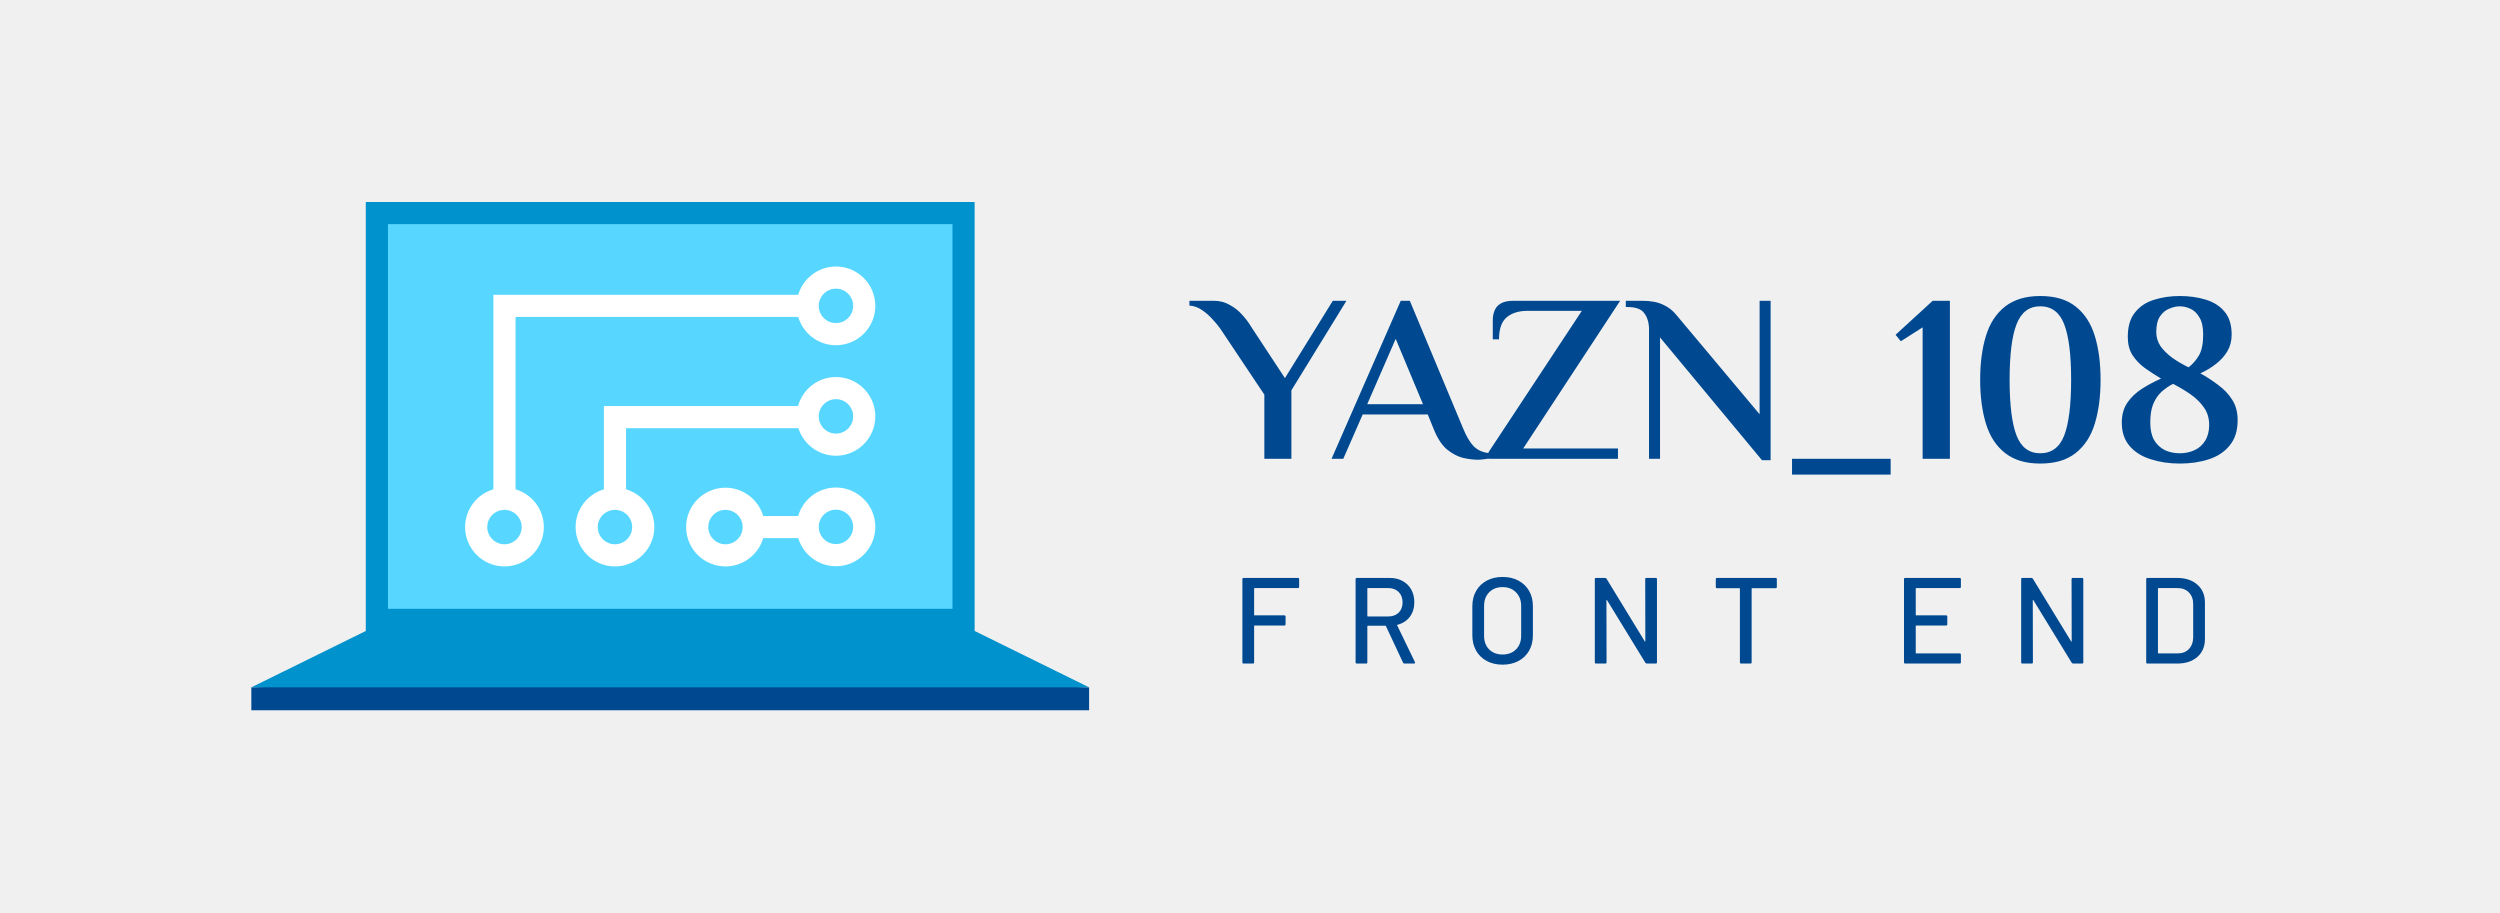
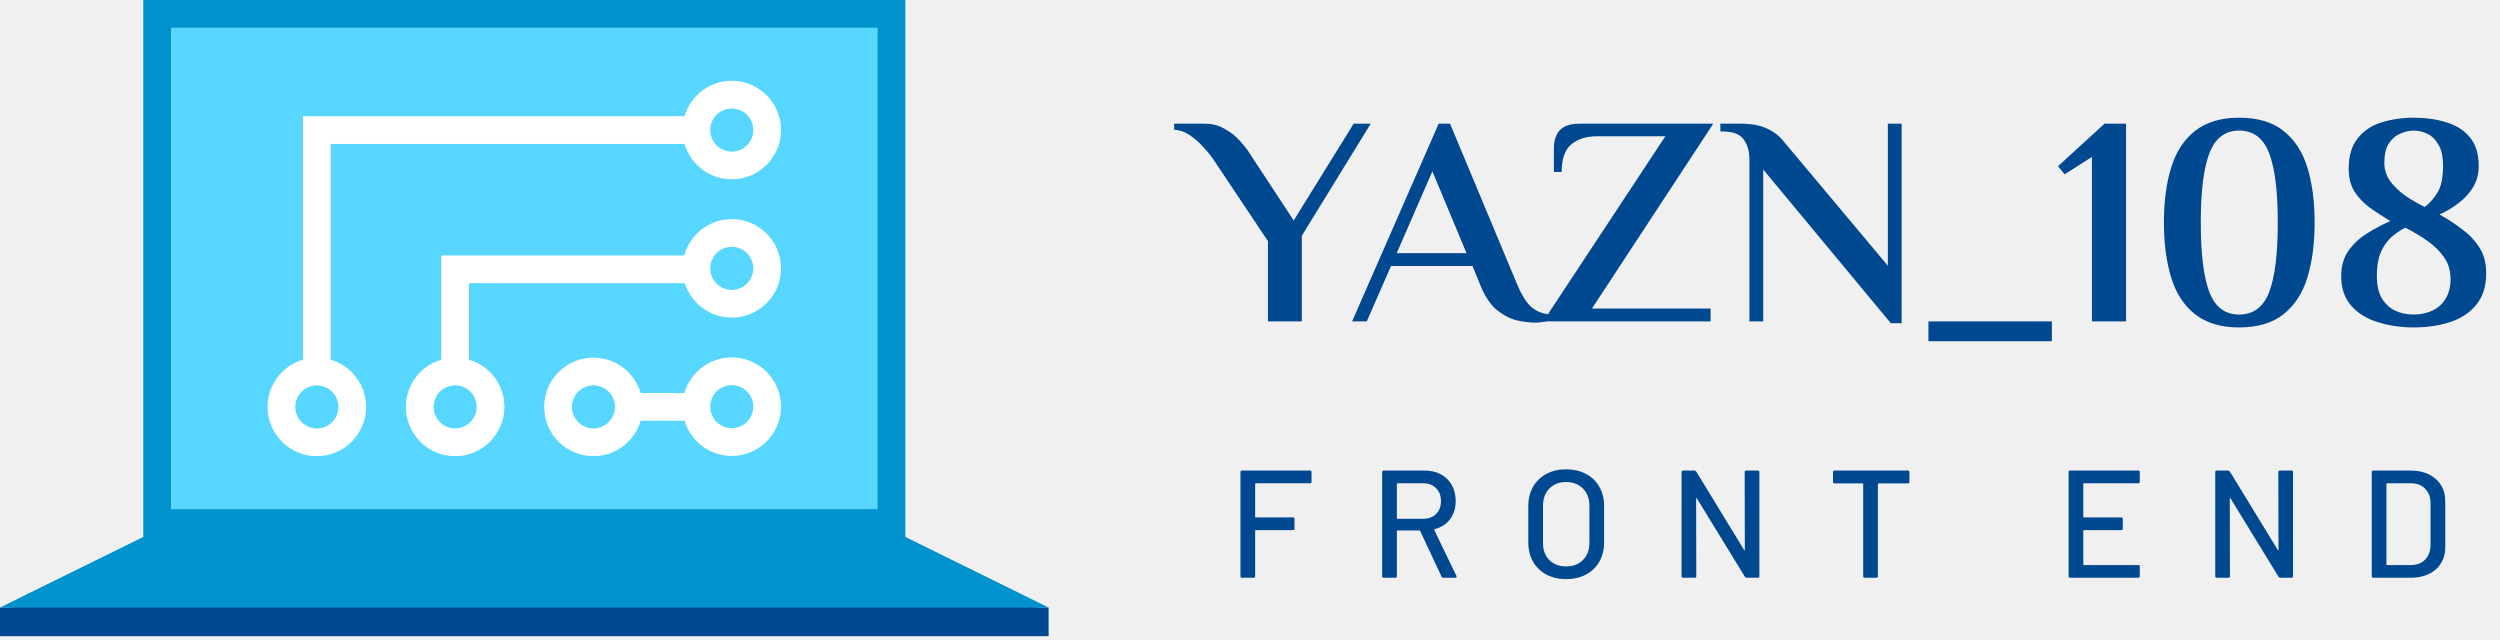
- <svg xmlns="http://www.w3.org/2000/svg" width="940" height="343" viewBox="0 0 940 343" fill="none">
+ <svg xmlns="http://www.w3.org/2000/svg" width="751" height="192" viewBox="0 0 751 192" fill="none">
  <g clip-path="url(#clip0_206_4)">
-     <path d="M409.5 267.057H94.5V258.443L252 254.223L409.5 258.443V267.057Z" fill="#004991" />
-     <path d="M363.171 78.262H140.829V234.925H363.171V78.262Z" fill="#57D7FF" />
-     <path d="M366.462 237.243V75.943H137.538V237.243L94.5 258.443H409.5L366.462 237.243ZM145.867 84.272H358.133V228.914H145.867V84.272Z" fill="#0092CC" />
-     <path d="M193.843 183.984V119.175H300.13C301.934 125.311 307.608 129.808 314.321 129.808C322.48 129.808 329.119 123.17 329.119 115.01C329.119 106.85 322.481 100.211 314.321 100.211C307.608 100.211 301.934 104.708 300.13 110.845H185.514V183.983C179.377 185.787 174.88 191.461 174.88 198.175C174.88 206.335 181.518 212.974 189.678 212.974C197.838 212.974 204.476 206.336 204.476 198.175C204.477 191.462 199.98 185.788 193.843 183.984ZM314.321 108.541C317.888 108.541 320.79 111.444 320.79 115.011C320.79 118.578 317.889 121.48 314.321 121.48C310.753 121.48 307.852 118.579 307.852 115.011C307.853 111.443 310.754 108.541 314.321 108.541ZM189.679 204.646C186.112 204.646 183.21 201.743 183.21 198.176C183.21 194.609 186.112 191.706 189.679 191.706C193.246 191.706 196.148 194.609 196.148 198.176C196.148 201.743 193.246 204.646 189.679 204.646ZM314.321 183.307C307.582 183.307 301.893 187.839 300.111 194.011H286.964C285.16 187.874 279.486 183.377 272.773 183.377C264.613 183.377 257.975 190.015 257.975 198.176C257.975 206.337 264.613 212.975 272.773 212.975C279.486 212.975 285.16 208.478 286.964 202.341H300.147C301.974 208.442 307.632 212.904 314.32 212.904C322.479 212.904 329.118 206.266 329.118 198.105C329.119 189.946 322.481 183.307 314.321 183.307ZM272.774 204.646C269.207 204.646 266.305 201.743 266.305 198.176C266.305 194.609 269.207 191.706 272.774 191.706C276.341 191.706 279.243 194.609 279.243 198.176C279.243 201.743 276.341 204.646 272.774 204.646ZM314.321 204.575C310.754 204.575 307.852 201.672 307.852 198.105C307.852 194.538 310.753 191.636 314.321 191.636C317.889 191.636 320.79 194.537 320.79 198.105C320.79 201.672 317.889 204.575 314.321 204.575ZM314.321 141.76C307.506 141.76 301.767 146.397 300.056 152.678H227.061V183.984C220.924 185.788 216.427 191.462 216.427 198.176C216.427 206.336 223.065 212.975 231.225 212.975C239.385 212.975 246.023 206.337 246.023 198.176C246.023 191.462 241.526 185.788 235.389 183.984V161.007H300.207C302.1 167 307.709 171.357 314.319 171.357C322.478 171.357 329.117 164.719 329.117 156.558C329.119 148.398 322.481 141.76 314.321 141.76ZM237.696 198.176C237.696 201.743 234.794 204.646 231.227 204.646C227.66 204.646 224.758 201.743 224.758 198.176C224.758 194.609 227.66 191.706 231.227 191.706C234.794 191.706 237.696 194.609 237.696 198.176ZM314.321 163.028C310.754 163.028 307.852 160.125 307.852 156.558C307.852 152.991 310.753 150.089 314.321 150.089C317.889 150.089 320.79 152.99 320.79 156.558C320.79 160.126 317.889 163.028 314.321 163.028Z" fill="white" />
+     <path d="M315 191.114H0V182.5L157.5 178.28L315 182.5V191.114Z" fill="#004991" />
+     <path d="M268.671 2.319H46.329V158.982H268.671V2.319Z" fill="#57D7FF" />
+     <path d="M271.962 161.3V0H43.038V161.3L0 182.5H315L271.962 161.3ZM51.367 8.329H263.633V152.971H51.367V8.329Z" fill="#0092CC" />
+     <path d="M99.343 108.041V43.232H205.63C207.434 49.368 213.108 53.865 219.821 53.865C227.98 53.865 234.619 47.227 234.619 39.067C234.619 30.907 227.981 24.268 219.821 24.268C213.108 24.268 207.434 28.765 205.63 34.902H91.014V108.04C84.877 109.844 80.38 115.518 80.38 122.232C80.38 130.392 87.018 137.031 95.178 137.031C103.338 137.031 109.976 130.393 109.976 122.232C109.977 115.519 105.48 109.845 99.343 108.041ZM219.821 32.598C223.388 32.598 226.29 35.501 226.29 39.068C226.29 42.635 223.389 45.537 219.821 45.537C216.253 45.537 213.352 42.636 213.352 39.068C213.353 35.5 216.254 32.598 219.821 32.598ZM95.179 128.703C91.612 128.703 88.71 125.8 88.71 122.233C88.71 118.666 91.612 115.763 95.179 115.763C98.746 115.763 101.648 118.666 101.648 122.233C101.648 125.8 98.746 128.703 95.179 128.703ZM219.821 107.364C213.082 107.364 207.393 111.896 205.611 118.068H192.464C190.66 111.931 184.986 107.434 178.273 107.434C170.113 107.434 163.475 114.072 163.475 122.233C163.475 130.394 170.113 137.032 178.273 137.032C184.986 137.032 190.66 132.535 192.464 126.398H205.647C207.474 132.499 213.132 136.961 219.82 136.961C227.979 136.961 234.618 130.323 234.618 122.162C234.619 114.003 227.981 107.364 219.821 107.364ZM178.274 128.703C174.707 128.703 171.805 125.8 171.805 122.233C171.805 118.666 174.707 115.763 178.274 115.763C181.841 115.763 184.743 118.666 184.743 122.233C184.743 125.8 181.841 128.703 178.274 128.703ZM219.821 128.632C216.254 128.632 213.352 125.729 213.352 122.162C213.352 118.595 216.253 115.693 219.821 115.693C223.389 115.693 226.29 118.594 226.29 122.162C226.29 125.729 223.389 128.632 219.821 128.632ZM219.821 65.817C213.006 65.817 207.267 70.454 205.556 76.735H132.561V108.041C126.424 109.845 121.927 115.519 121.927 122.233C121.927 130.393 128.565 137.032 136.725 137.032C144.885 137.032 151.523 130.394 151.523 122.233C151.523 115.519 147.026 109.845 140.889 108.041V85.064H205.707C207.6 91.057 213.209 95.414 219.819 95.414C227.978 95.414 234.617 88.776 234.617 80.615C234.619 72.455 227.981 65.817 219.821 65.817ZM143.196 122.233C143.196 125.8 140.294 128.703 136.727 128.703C133.16 128.703 130.258 125.8 130.258 122.233C130.258 118.666 133.16 115.763 136.727 115.763C140.294 115.763 143.196 118.666 143.196 122.233ZM219.821 87.085C216.254 87.085 213.352 84.182 213.352 80.615C213.352 77.048 216.253 74.146 219.821 74.146C223.389 74.146 226.29 77.047 226.29 80.615C226.29 84.183 223.389 87.085 219.821 87.085Z" fill="white" />
  </g>
-   <path d="M475.394 172.5V148.38L459.644 124.8C458.564 123.12 457.364 121.59 456.044 120.21C454.784 118.77 453.434 117.57 451.994 116.61C450.554 115.59 448.964 115.02 447.224 114.9V113.1H456.404C458.624 113.1 460.604 113.61 462.344 114.63C464.144 115.59 465.704 116.82 467.024 118.32C468.404 119.82 469.574 121.38 470.534 123L483.134 142.17L501.134 113.1H506.264L485.564 146.76V172.5H475.394ZM555.744 172.86C554.004 172.86 552.084 172.62 549.984 172.14C547.944 171.6 545.934 170.52 543.954 168.9C542.034 167.22 540.384 164.64 539.004 161.16L536.844 155.85H512.364L505.074 172.5H500.664L526.674 113.1H530.094L550.164 161.16C551.364 164.1 552.684 166.32 554.124 167.82C555.624 169.26 557.484 170.1 559.704 170.34V172.41C559.224 172.53 558.594 172.62 557.814 172.68C557.094 172.8 556.404 172.86 555.744 172.86ZM514.074 151.98H535.044L524.784 127.41L514.074 151.98ZM559.668 172.5V170.07L594.768 116.88H574.338C570.978 116.88 568.338 117.72 566.418 119.4C564.558 121.02 563.628 123.75 563.628 127.59H561.288V120.3C561.288 119.1 561.498 117.96 561.918 116.88C562.338 115.74 563.088 114.84 564.168 114.18C565.308 113.46 566.898 113.1 568.938 113.1H609.168L572.718 168.63H608.358V172.5H559.668ZM662.512 173.04L624.172 126.87V172.5H620.032V123.9C620.032 121.44 619.462 119.43 618.322 117.87C617.242 116.25 615.112 115.44 611.932 115.44H611.302V113.1H617.422C620.662 113.1 623.272 113.58 625.252 114.54C627.292 115.44 629.002 116.76 630.382 118.5L661.612 155.76V113.1H665.752V173.04H662.512ZM673.803 178.44V172.5H710.883V178.44H673.803ZM722.906 172.5V123.09L714.716 128.31L712.736 125.88L726.686 113.1H733.166V172.5H722.906ZM767.133 174.3C761.673 174.3 757.263 172.98 753.903 170.34C750.543 167.7 748.143 164.01 746.703 159.27C745.263 154.53 744.543 149.04 744.543 142.8C744.543 136.5 745.263 131.01 746.703 126.33C748.143 121.59 750.543 117.9 753.903 115.26C757.263 112.62 761.673 111.3 767.133 111.3C772.713 111.3 777.153 112.62 780.453 115.26C783.813 117.9 786.213 121.59 787.653 126.33C789.093 131.01 789.813 136.5 789.813 142.8C789.813 149.04 789.093 154.53 787.653 159.27C786.213 164.01 783.813 167.7 780.453 170.34C777.153 172.98 772.713 174.3 767.133 174.3ZM767.133 170.43C771.393 170.43 774.393 168.21 776.133 163.77C777.873 159.27 778.743 152.28 778.743 142.8C778.743 133.32 777.873 126.36 776.133 121.92C774.393 117.42 771.393 115.17 767.133 115.17C762.933 115.17 759.963 117.42 758.223 121.92C756.483 126.36 755.613 133.32 755.613 142.8C755.613 152.28 756.483 159.27 758.223 163.77C759.963 168.21 762.933 170.43 767.133 170.43ZM819.574 174.3C815.674 174.3 812.044 173.76 808.684 172.68C805.384 171.66 802.744 170.01 800.764 167.73C798.784 165.45 797.794 162.51 797.794 158.91C797.794 155.97 798.484 153.48 799.864 151.44C801.304 149.34 803.164 147.57 805.444 146.13C807.724 144.69 810.094 143.43 812.554 142.35C810.334 141.03 808.264 139.68 806.344 138.3C804.484 136.92 802.954 135.3 801.754 133.44C800.614 131.58 800.044 129.33 800.044 126.69C800.044 122.79 800.944 119.73 802.744 117.51C804.544 115.23 806.914 113.64 809.854 112.74C812.854 111.78 816.094 111.3 819.574 111.3C823.114 111.3 826.354 111.75 829.294 112.65C832.294 113.55 834.664 115.05 836.404 117.15C838.204 119.25 839.104 122.13 839.104 125.79C839.104 128.13 838.564 130.23 837.484 132.09C836.404 133.89 834.964 135.48 833.164 136.86C831.424 138.24 829.474 139.41 827.314 140.37C829.714 141.69 831.964 143.16 834.064 144.78C836.224 146.34 837.964 148.17 839.284 150.27C840.664 152.37 841.354 154.95 841.354 158.01C841.354 161.91 840.364 165.06 838.384 167.46C836.464 169.86 833.854 171.6 830.554 172.68C827.254 173.76 823.594 174.3 819.574 174.3ZM819.574 170.43C821.614 170.43 823.474 170.04 825.154 169.26C826.834 168.48 828.154 167.31 829.114 165.75C830.134 164.13 830.644 162.15 830.644 159.81C830.644 157.29 830.014 155.13 828.754 153.33C827.494 151.47 825.844 149.82 823.804 148.38C821.764 146.94 819.514 145.59 817.054 144.33C815.434 145.17 813.964 146.19 812.644 147.39C811.384 148.59 810.364 150.12 809.584 151.98C808.864 153.78 808.504 156.09 808.504 158.91C808.504 161.55 808.984 163.74 809.944 165.48C810.964 167.16 812.314 168.42 813.994 169.26C815.674 170.04 817.534 170.43 819.574 170.43ZM822.904 138.12C824.524 136.86 825.844 135.33 826.864 133.53C827.884 131.73 828.394 129.15 828.394 125.79C828.394 122.97 827.914 120.81 826.954 119.31C826.054 117.75 824.914 116.67 823.534 116.07C822.214 115.47 820.894 115.17 819.574 115.17C818.314 115.17 816.994 115.47 815.614 116.07C814.234 116.61 813.064 117.6 812.104 119.04C811.204 120.42 810.754 122.37 810.754 124.89C810.754 126.81 811.294 128.58 812.374 130.2C813.514 131.76 815.014 133.23 816.874 134.61C818.794 135.93 820.804 137.1 822.904 138.12Z" fill="#004991" />
-   <path d="M488.479 220.658C488.479 220.965 488.325 221.118 488.019 221.118H471.735C471.612 221.118 471.551 221.179 471.551 221.302V231.192C471.551 231.315 471.612 231.376 471.735 231.376H482.913C483.219 231.376 483.373 231.529 483.373 231.836V234.734C483.373 235.041 483.219 235.194 482.913 235.194H471.735C471.612 235.194 471.551 235.255 471.551 235.378V249.04C471.551 249.347 471.397 249.5 471.091 249.5H467.595C467.288 249.5 467.135 249.347 467.135 249.04V217.76C467.135 217.453 467.288 217.3 467.595 217.3H488.019C488.325 217.3 488.479 217.453 488.479 217.76V220.658ZM528.058 249.5C527.813 249.5 527.644 249.393 527.552 249.178L521.112 235.424C521.082 235.332 521.02 235.286 520.928 235.286H514.304C514.182 235.286 514.12 235.347 514.12 235.47V249.04C514.12 249.347 513.967 249.5 513.66 249.5H510.164C509.858 249.5 509.704 249.347 509.704 249.04V217.76C509.704 217.453 509.858 217.3 510.164 217.3H522.538C524.378 217.3 525.988 217.683 527.368 218.45C528.779 219.217 529.868 220.29 530.634 221.67C531.401 223.05 531.784 224.645 531.784 226.454C531.784 228.601 531.217 230.425 530.082 231.928C528.978 233.4 527.43 234.397 525.436 234.918C525.314 234.979 525.283 235.056 525.344 235.148L532.014 248.948C532.045 249.009 532.06 249.086 532.06 249.178C532.06 249.393 531.938 249.5 531.692 249.5H528.058ZM514.304 221.118C514.182 221.118 514.12 221.179 514.12 221.302V231.606C514.12 231.729 514.182 231.79 514.304 231.79H521.986C523.612 231.79 524.915 231.315 525.896 230.364C526.878 229.383 527.368 228.095 527.368 226.5C527.368 224.875 526.878 223.571 525.896 222.59C524.915 221.609 523.612 221.118 521.986 221.118H514.304ZM564.963 249.914C562.725 249.914 560.747 249.454 559.029 248.534C557.312 247.614 555.978 246.326 555.027 244.67C554.077 242.983 553.601 241.051 553.601 238.874V227.926C553.601 225.749 554.077 223.832 555.027 222.176C555.978 220.52 557.312 219.232 559.029 218.312C560.747 217.392 562.725 216.932 564.963 216.932C567.233 216.932 569.226 217.392 570.943 218.312C572.661 219.232 573.995 220.52 574.945 222.176C575.896 223.832 576.371 225.749 576.371 227.926V238.874C576.371 241.051 575.896 242.983 574.945 244.67C573.995 246.326 572.661 247.614 570.943 248.534C569.226 249.454 567.233 249.914 564.963 249.914ZM564.963 246.096C567.049 246.096 568.735 245.452 570.023 244.164C571.311 242.876 571.955 241.174 571.955 239.058V227.88C571.955 225.733 571.311 224.016 570.023 222.728C568.735 221.409 567.049 220.75 564.963 220.75C562.878 220.75 561.191 221.409 559.903 222.728C558.646 224.016 558.017 225.733 558.017 227.88V239.058C558.017 241.174 558.646 242.876 559.903 244.164C561.191 245.452 562.878 246.096 564.963 246.096ZM618.602 217.76C618.602 217.453 618.756 217.3 619.062 217.3H622.558C622.865 217.3 623.018 217.453 623.018 217.76V249.04C623.018 249.347 622.865 249.5 622.558 249.5H619.2C618.986 249.5 618.802 249.393 618.648 249.178L604.25 225.672C604.22 225.58 604.174 225.549 604.112 225.58C604.051 225.58 604.02 225.626 604.02 225.718L604.066 249.04C604.066 249.347 603.913 249.5 603.606 249.5H600.11C599.804 249.5 599.65 249.347 599.65 249.04V217.76C599.65 217.453 599.804 217.3 600.11 217.3H603.514C603.729 217.3 603.913 217.407 604.066 217.622L618.418 241.128C618.449 241.22 618.495 241.266 618.556 241.266C618.618 241.235 618.648 241.174 618.648 241.082L618.602 217.76ZM667.632 217.3C667.938 217.3 668.092 217.453 668.092 217.76V220.704C668.092 221.011 667.938 221.164 667.632 221.164H658.8C658.677 221.164 658.616 221.225 658.616 221.348V249.04C658.616 249.347 658.462 249.5 658.156 249.5H654.66C654.353 249.5 654.2 249.347 654.2 249.04V221.348C654.2 221.225 654.138 221.164 654.016 221.164H645.598C645.291 221.164 645.138 221.011 645.138 220.704V217.76C645.138 217.453 645.291 217.3 645.598 217.3H667.632ZM737.295 220.658C737.295 220.965 737.141 221.118 736.835 221.118H720.505C720.382 221.118 720.321 221.179 720.321 221.302V231.192C720.321 231.315 720.382 231.376 720.505 231.376H731.729C732.035 231.376 732.189 231.529 732.189 231.836V234.734C732.189 235.041 732.035 235.194 731.729 235.194H720.505C720.382 235.194 720.321 235.255 720.321 235.378V245.498C720.321 245.621 720.382 245.682 720.505 245.682H736.835C737.141 245.682 737.295 245.835 737.295 246.142V249.04C737.295 249.347 737.141 249.5 736.835 249.5H716.365C716.058 249.5 715.905 249.347 715.905 249.04V217.76C715.905 217.453 716.058 217.3 716.365 217.3H736.835C737.141 217.3 737.295 217.453 737.295 217.76V220.658ZM778.909 217.76C778.909 217.453 779.062 217.3 779.369 217.3H782.865C783.172 217.3 783.325 217.453 783.325 217.76V249.04C783.325 249.347 783.172 249.5 782.865 249.5H779.507C779.292 249.5 779.108 249.393 778.955 249.178L764.557 225.672C764.526 225.58 764.48 225.549 764.419 225.58C764.358 225.58 764.327 225.626 764.327 225.718L764.373 249.04C764.373 249.347 764.22 249.5 763.913 249.5H760.417C760.11 249.5 759.957 249.347 759.957 249.04V217.76C759.957 217.453 760.11 217.3 760.417 217.3H763.821C764.036 217.3 764.22 217.407 764.373 217.622L778.725 241.128C778.756 241.22 778.802 241.266 778.863 241.266C778.924 241.235 778.955 241.174 778.955 241.082L778.909 217.76ZM807.434 249.5C807.127 249.5 806.974 249.347 806.974 249.04V217.76C806.974 217.453 807.127 217.3 807.434 217.3H818.566C821.755 217.3 824.301 218.143 826.202 219.83C828.103 221.486 829.054 223.709 829.054 226.5V240.3C829.054 243.091 828.103 245.329 826.202 247.016C824.301 248.672 821.755 249.5 818.566 249.5H807.434ZM811.39 245.498C811.39 245.621 811.451 245.682 811.574 245.682H818.75C820.529 245.682 821.939 245.145 822.982 244.072C824.055 242.968 824.607 241.496 824.638 239.656V227.144C824.638 225.304 824.101 223.847 823.028 222.774C821.985 221.67 820.559 221.118 818.75 221.118H811.574C811.451 221.118 811.39 221.179 811.39 221.302V245.498Z" fill="#004991" />
+   <path d="M380.894 96.557V72.437L365.144 48.857C364.064 47.177 362.864 45.647 361.544 44.267C360.284 42.827 358.934 41.627 357.494 40.667C356.054 39.647 354.464 39.077 352.724 38.957V37.157H361.904C364.124 37.157 366.104 37.667 367.844 38.687C369.644 39.647 371.204 40.877 372.524 42.377C373.904 43.877 375.074 45.437 376.034 47.057L388.634 66.227L406.634 37.157H411.764L391.064 70.817V96.557H380.894ZM461.244 96.917C459.504 96.917 457.584 96.677 455.484 96.197C453.444 95.657 451.434 94.577 449.454 92.957C447.534 91.277 445.884 88.697 444.504 85.217L442.344 79.907H417.864L410.574 96.557H406.164L432.174 37.157H435.594L455.664 85.217C456.864 88.157 458.184 90.377 459.624 91.877C461.124 93.317 462.984 94.157 465.204 94.397V96.467C464.724 96.587 464.094 96.677 463.314 96.737C462.594 96.857 461.904 96.917 461.244 96.917ZM419.574 76.037H440.544L430.284 51.467L419.574 76.037ZM465.168 96.557V94.127L500.268 40.937H479.838C476.478 40.937 473.838 41.777 471.918 43.457C470.058 45.077 469.128 47.807 469.128 51.647H466.788V44.357C466.788 43.157 466.998 42.017 467.418 40.937C467.838 39.797 468.588 38.897 469.668 38.237C470.808 37.517 472.398 37.157 474.438 37.157H514.668L478.218 92.687H513.858V96.557H465.168ZM568.012 97.097L529.672 50.927V96.557H525.532V47.957C525.532 45.497 524.962 43.487 523.822 41.927C522.742 40.307 520.612 39.497 517.432 39.497H516.802V37.157H522.922C526.162 37.157 528.772 37.637 530.752 38.597C532.792 39.497 534.502 40.817 535.882 42.557L567.112 79.817V37.157H571.252V97.097H568.012ZM579.303 102.497V96.557H616.383V102.497H579.303ZM628.406 96.557V47.147L620.216 52.367L618.236 49.937L632.186 37.157H638.666V96.557H628.406ZM672.633 98.357C667.173 98.357 662.763 97.037 659.403 94.397C656.043 91.757 653.643 88.067 652.203 83.327C650.763 78.587 650.043 73.097 650.043 66.857C650.043 60.557 650.763 55.067 652.203 50.387C653.643 45.647 656.043 41.957 659.403 39.317C662.763 36.677 667.173 35.357 672.633 35.357C678.213 35.357 682.653 36.677 685.953 39.317C689.313 41.957 691.713 45.647 693.153 50.387C694.593 55.067 695.313 60.557 695.313 66.857C695.313 73.097 694.593 78.587 693.153 83.327C691.713 88.067 689.313 91.757 685.953 94.397C682.653 97.037 678.213 98.357 672.633 98.357ZM672.633 94.487C676.893 94.487 679.893 92.267 681.633 87.827C683.373 83.327 684.243 76.337 684.243 66.857C684.243 57.377 683.373 50.417 681.633 45.977C679.893 41.477 676.893 39.227 672.633 39.227C668.433 39.227 665.463 41.477 663.723 45.977C661.983 50.417 661.113 57.377 661.113 66.857C661.113 76.337 661.983 83.327 663.723 87.827C665.463 92.267 668.433 94.487 672.633 94.487ZM725.074 98.357C721.174 98.357 717.544 97.817 714.184 96.737C710.884 95.717 708.244 94.067 706.264 91.787C704.284 89.507 703.294 86.567 703.294 82.967C703.294 80.027 703.984 77.537 705.364 75.497C706.804 73.397 708.664 71.627 710.944 70.187C713.224 68.747 715.594 67.487 718.054 66.407C715.834 65.087 713.764 63.737 711.844 62.357C709.984 60.977 708.454 59.357 707.254 57.497C706.114 55.637 705.544 53.387 705.544 50.747C705.544 46.847 706.444 43.787 708.244 41.567C710.044 39.287 712.414 37.697 715.354 36.797C718.354 35.837 721.594 35.357 725.074 35.357C728.614 35.357 731.854 35.807 734.794 36.707C737.794 37.607 740.164 39.107 741.904 41.207C743.704 43.307 744.604 46.187 744.604 49.847C744.604 52.187 744.064 54.287 742.984 56.147C741.904 57.947 740.464 59.537 738.664 60.917C736.924 62.297 734.974 63.467 732.814 64.427C735.214 65.747 737.464 67.217 739.564 68.837C741.724 70.397 743.464 72.227 744.784 74.327C746.164 76.427 746.854 79.007 746.854 82.067C746.854 85.967 745.864 89.117 743.884 91.517C741.964 93.917 739.354 95.657 736.054 96.737C732.754 97.817 729.094 98.357 725.074 98.357ZM725.074 94.487C727.114 94.487 728.974 94.097 730.654 93.317C732.334 92.537 733.654 91.367 734.614 89.807C735.634 88.187 736.144 86.207 736.144 83.867C736.144 81.347 735.514 79.187 734.254 77.387C732.994 75.527 731.344 73.877 729.304 72.437C727.264 70.997 725.014 69.647 722.554 68.387C720.934 69.227 719.464 70.247 718.144 71.447C716.884 72.647 715.864 74.177 715.084 76.037C714.364 77.837 714.004 80.147 714.004 82.967C714.004 85.607 714.484 87.797 715.444 89.537C716.464 91.217 717.814 92.477 719.494 93.317C721.174 94.097 723.034 94.487 725.074 94.487ZM728.404 62.177C730.024 60.917 731.344 59.387 732.364 57.587C733.384 55.787 733.894 53.207 733.894 49.847C733.894 47.027 733.414 44.867 732.454 43.367C731.554 41.807 730.414 40.727 729.034 40.127C727.714 39.527 726.394 39.227 725.074 39.227C723.814 39.227 722.494 39.527 721.114 40.127C719.734 40.667 718.564 41.657 717.604 43.097C716.704 44.477 716.254 46.427 716.254 48.947C716.254 50.867 716.794 52.637 717.874 54.257C719.014 55.817 720.514 57.287 722.374 58.667C724.294 59.987 726.304 61.157 728.404 62.177Z" fill="#004991" />
+   <path d="M393.979 144.715C393.979 145.022 393.825 145.175 393.519 145.175H377.235C377.112 145.175 377.051 145.236 377.051 145.359V155.249C377.051 155.372 377.112 155.433 377.235 155.433H388.413C388.719 155.433 388.873 155.586 388.873 155.893V158.791C388.873 159.098 388.719 159.251 388.413 159.251H377.235C377.112 159.251 377.051 159.312 377.051 159.435V173.097C377.051 173.404 376.897 173.557 376.591 173.557H373.095C372.788 173.557 372.635 173.404 372.635 173.097V141.817C372.635 141.51 372.788 141.357 373.095 141.357H393.519C393.825 141.357 393.979 141.51 393.979 141.817V144.715ZM433.558 173.557C433.313 173.557 433.144 173.45 433.052 173.235L426.612 159.481C426.582 159.389 426.52 159.343 426.428 159.343H419.804C419.682 159.343 419.62 159.404 419.62 159.527V173.097C419.62 173.404 419.467 173.557 419.16 173.557H415.664C415.358 173.557 415.204 173.404 415.204 173.097V141.817C415.204 141.51 415.358 141.357 415.664 141.357H428.038C429.878 141.357 431.488 141.74 432.868 142.507C434.279 143.274 435.368 144.347 436.134 145.727C436.901 147.107 437.284 148.702 437.284 150.511C437.284 152.658 436.717 154.482 435.582 155.985C434.478 157.457 432.93 158.454 430.936 158.975C430.814 159.036 430.783 159.113 430.844 159.205L437.514 173.005C437.545 173.066 437.56 173.143 437.56 173.235C437.56 173.45 437.438 173.557 437.192 173.557H433.558ZM419.804 145.175C419.682 145.175 419.62 145.236 419.62 145.359V155.663C419.62 155.786 419.682 155.847 419.804 155.847H427.486C429.112 155.847 430.415 155.372 431.396 154.421C432.378 153.44 432.868 152.152 432.868 150.557C432.868 148.932 432.378 147.628 431.396 146.647C430.415 145.666 429.112 145.175 427.486 145.175H419.804ZM470.463 173.971C468.225 173.971 466.247 173.511 464.529 172.591C462.812 171.671 461.478 170.383 460.527 168.727C459.577 167.04 459.101 165.108 459.101 162.931V151.983C459.101 149.806 459.577 147.889 460.527 146.233C461.478 144.577 462.812 143.289 464.529 142.369C466.247 141.449 468.225 140.989 470.463 140.989C472.733 140.989 474.726 141.449 476.443 142.369C478.161 143.289 479.495 144.577 480.445 146.233C481.396 147.889 481.871 149.806 481.871 151.983V162.931C481.871 165.108 481.396 167.04 480.445 168.727C479.495 170.383 478.161 171.671 476.443 172.591C474.726 173.511 472.733 173.971 470.463 173.971ZM470.463 170.153C472.549 170.153 474.235 169.509 475.523 168.221C476.811 166.933 477.455 165.231 477.455 163.115V151.937C477.455 149.79 476.811 148.073 475.523 146.785C474.235 145.466 472.549 144.807 470.463 144.807C468.378 144.807 466.691 145.466 465.403 146.785C464.146 148.073 463.517 149.79 463.517 151.937V163.115C463.517 165.231 464.146 166.933 465.403 168.221C466.691 169.509 468.378 170.153 470.463 170.153ZM524.102 141.817C524.102 141.51 524.256 141.357 524.562 141.357H528.058C528.365 141.357 528.518 141.51 528.518 141.817V173.097C528.518 173.404 528.365 173.557 528.058 173.557H524.7C524.486 173.557 524.302 173.45 524.148 173.235L509.75 149.729C509.72 149.637 509.674 149.606 509.612 149.637C509.551 149.637 509.52 149.683 509.52 149.775L509.566 173.097C509.566 173.404 509.413 173.557 509.106 173.557H505.61C505.304 173.557 505.15 173.404 505.15 173.097V141.817C505.15 141.51 505.304 141.357 505.61 141.357H509.014C509.229 141.357 509.413 141.464 509.566 141.679L523.918 165.185C523.949 165.277 523.995 165.323 524.056 165.323C524.118 165.292 524.148 165.231 524.148 165.139L524.102 141.817ZM573.132 141.357C573.438 141.357 573.592 141.51 573.592 141.817V144.761C573.592 145.068 573.438 145.221 573.132 145.221H564.3C564.177 145.221 564.116 145.282 564.116 145.405V173.097C564.116 173.404 563.962 173.557 563.656 173.557H560.16C559.853 173.557 559.7 173.404 559.7 173.097V145.405C559.7 145.282 559.638 145.221 559.516 145.221H551.098C550.791 145.221 550.638 145.068 550.638 144.761V141.817C550.638 141.51 550.791 141.357 551.098 141.357H573.132ZM642.795 144.715C642.795 145.022 642.641 145.175 642.335 145.175H626.005C625.882 145.175 625.821 145.236 625.821 145.359V155.249C625.821 155.372 625.882 155.433 626.005 155.433H637.229C637.535 155.433 637.689 155.586 637.689 155.893V158.791C637.689 159.098 637.535 159.251 637.229 159.251H626.005C625.882 159.251 625.821 159.312 625.821 159.435V169.555C625.821 169.678 625.882 169.739 626.005 169.739H642.335C642.641 169.739 642.795 169.892 642.795 170.199V173.097C642.795 173.404 642.641 173.557 642.335 173.557H621.865C621.558 173.557 621.405 173.404 621.405 173.097V141.817C621.405 141.51 621.558 141.357 621.865 141.357H642.335C642.641 141.357 642.795 141.51 642.795 141.817V144.715ZM684.409 141.817C684.409 141.51 684.562 141.357 684.869 141.357H688.365C688.672 141.357 688.825 141.51 688.825 141.817V173.097C688.825 173.404 688.672 173.557 688.365 173.557H685.007C684.792 173.557 684.608 173.45 684.455 173.235L670.057 149.729C670.026 149.637 669.98 149.606 669.919 149.637C669.858 149.637 669.827 149.683 669.827 149.775L669.873 173.097C669.873 173.404 669.72 173.557 669.413 173.557H665.917C665.61 173.557 665.457 173.404 665.457 173.097V141.817C665.457 141.51 665.61 141.357 665.917 141.357H669.321C669.536 141.357 669.72 141.464 669.873 141.679L684.225 165.185C684.256 165.277 684.302 165.323 684.363 165.323C684.424 165.292 684.455 165.231 684.455 165.139L684.409 141.817ZM712.934 173.557C712.627 173.557 712.474 173.404 712.474 173.097V141.817C712.474 141.51 712.627 141.357 712.934 141.357H724.066C727.255 141.357 729.801 142.2 731.702 143.887C733.603 145.543 734.554 147.766 734.554 150.557V164.357C734.554 167.148 733.603 169.386 731.702 171.073C729.801 172.729 727.255 173.557 724.066 173.557H712.934ZM716.89 169.555C716.89 169.678 716.951 169.739 717.074 169.739H724.25C726.029 169.739 727.439 169.202 728.482 168.129C729.555 167.025 730.107 165.553 730.138 163.713V151.201C730.138 149.361 729.601 147.904 728.528 146.831C727.485 145.727 726.059 145.175 724.25 145.175H717.074C716.951 145.175 716.89 145.236 716.89 145.359V169.555Z" fill="#004991" />
  <defs>
    <clipPath id="clip0_206_4">
-       <rect width="315" height="191.114" fill="white" transform="translate(94.5 75.9429)" />
+       <rect width="315" height="191.114" fill="white" />
    </clipPath>
  </defs>
</svg>
